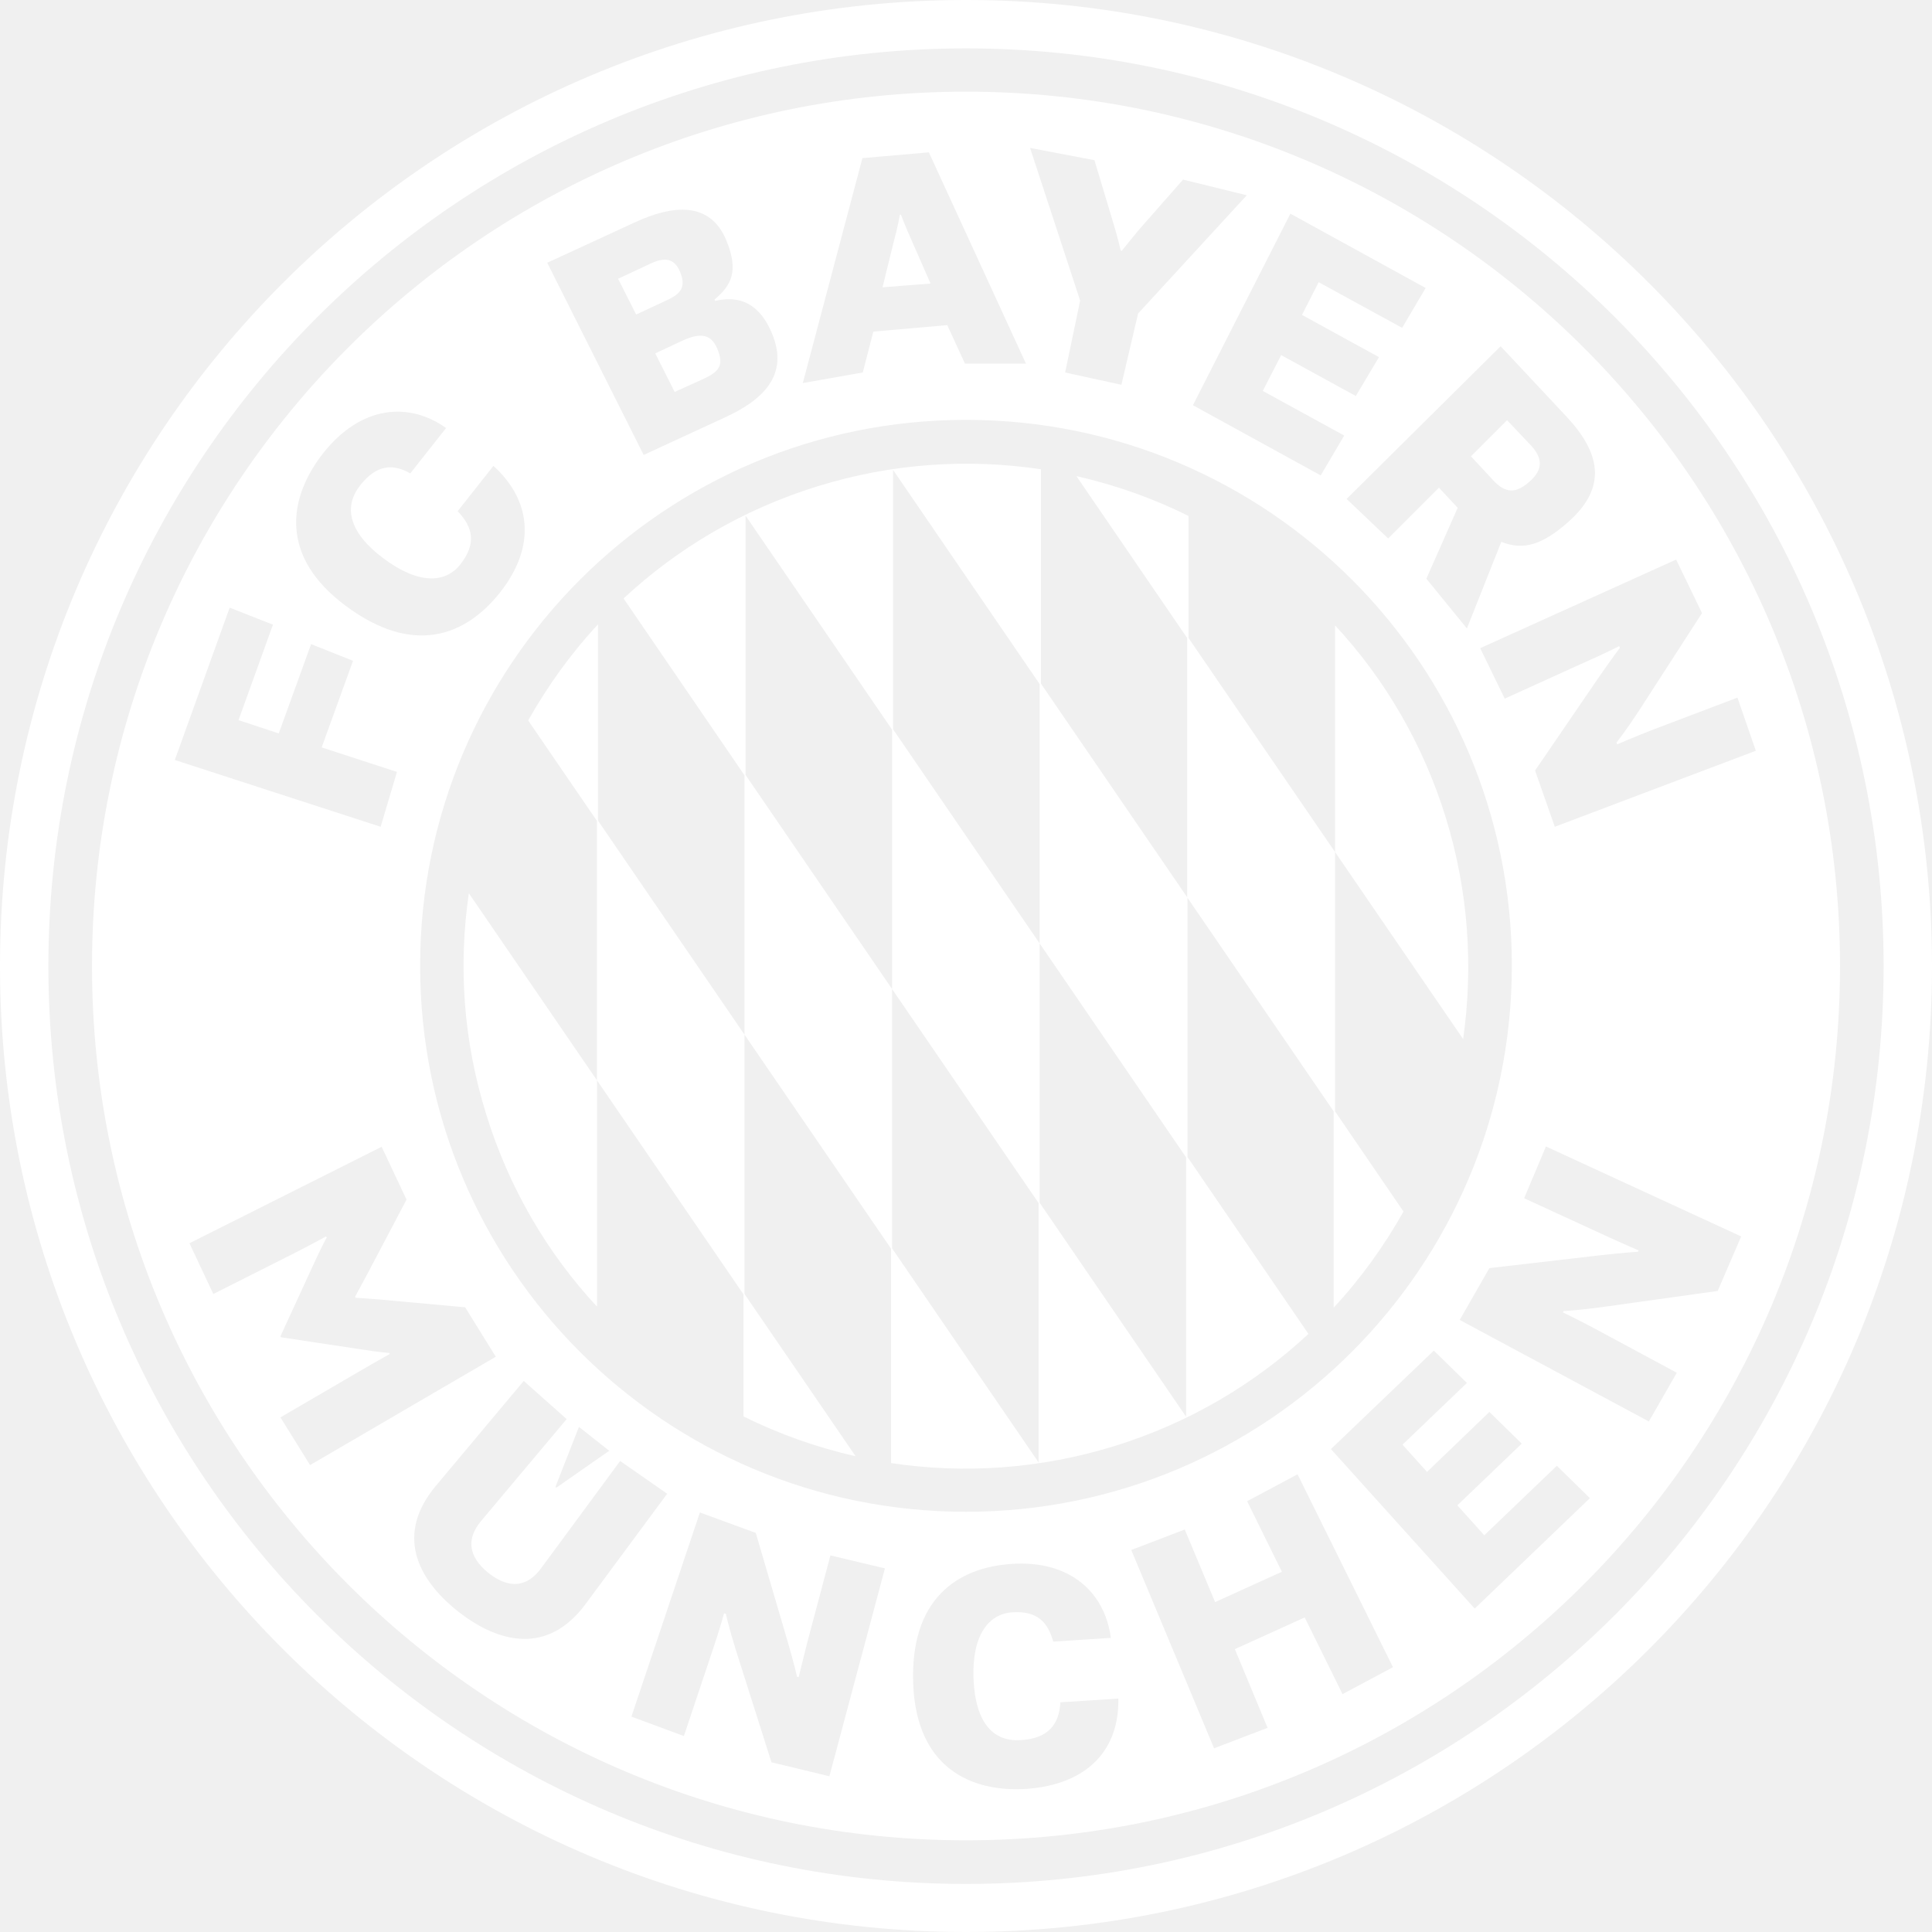
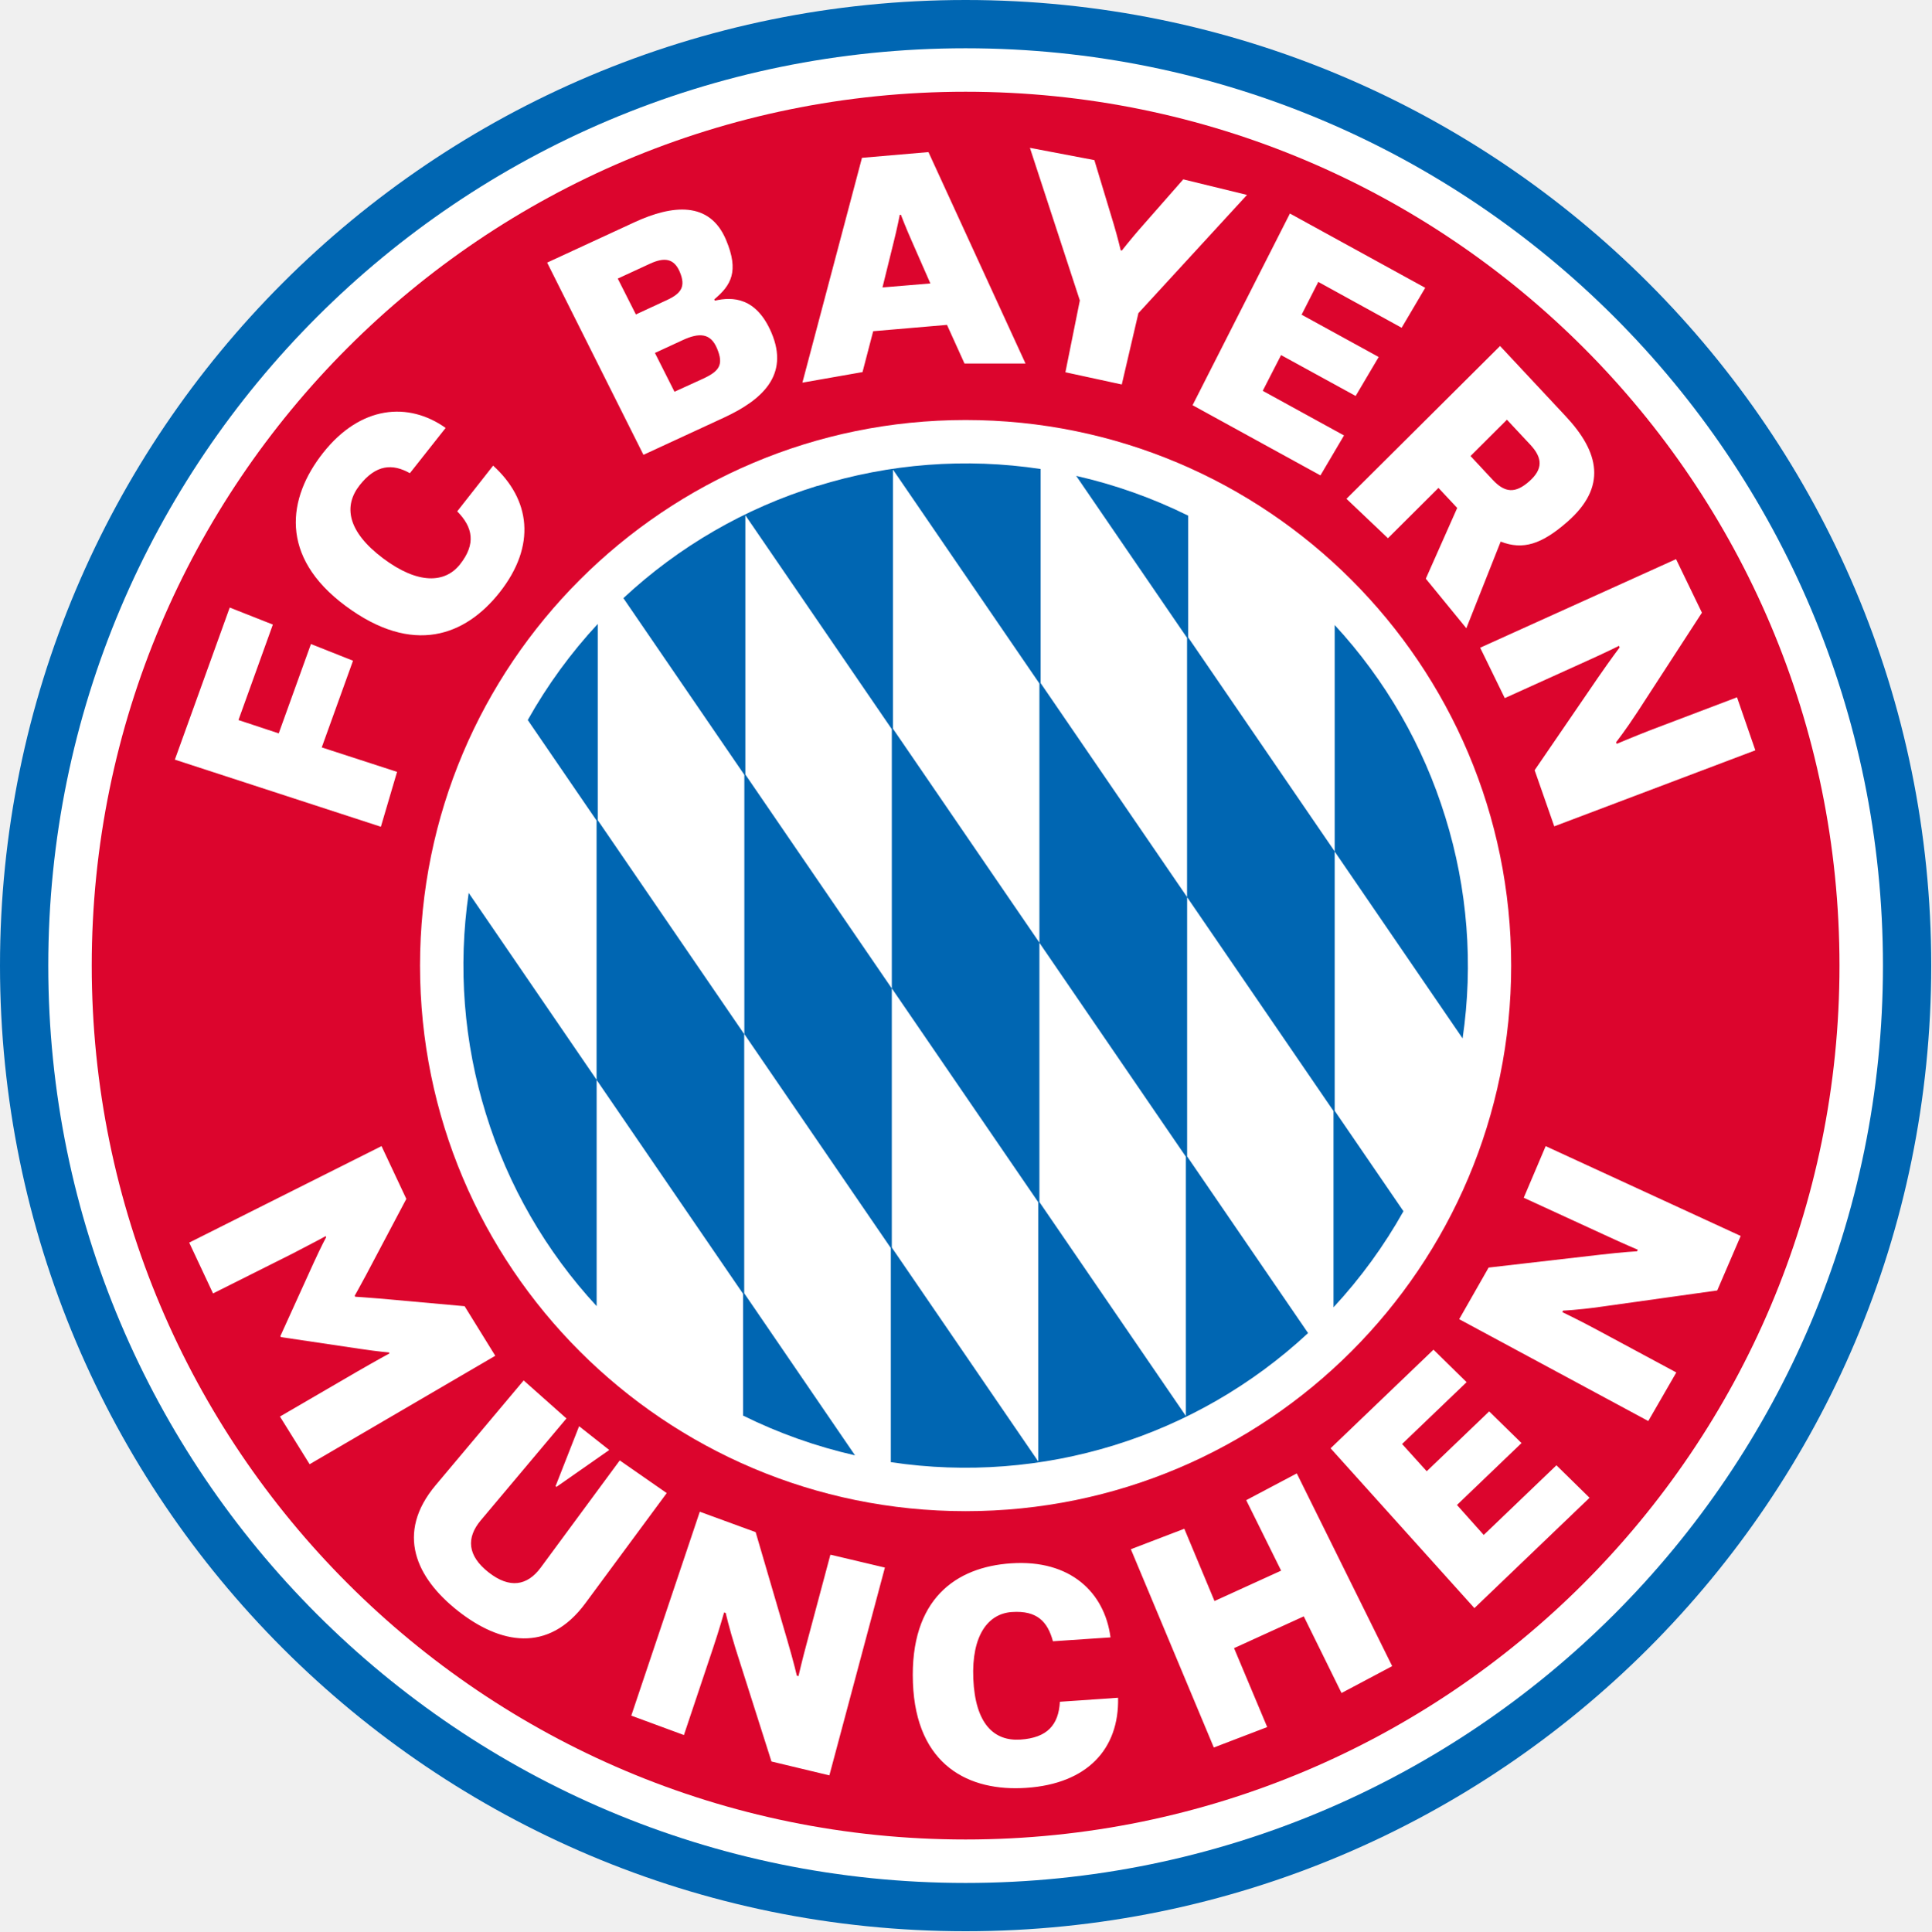
- <svg xmlns="http://www.w3.org/2000/svg" width="72" height="72" viewBox="0 0 72 72" fill="none">
-   <path d="M18.121 41.531C18.972 44.287 20.407 46.713 22.248 48.694V40.261L17.473 33.289C17.08 35.968 17.258 38.775 18.121 41.531ZM27.746 48.224V38.559L22.286 30.583V23.268C21.27 24.36 20.407 25.567 19.683 26.849L22.248 30.596V40.261L27.708 48.237V52.784C29.029 53.444 30.438 53.94 31.886 54.27L27.746 48.224ZM33.245 36.858L38.705 44.834V54.499L33.245 46.523V36.858L27.785 28.881V19.216L33.245 27.192V36.858ZM38.743 35.156L33.283 27.18V17.514L38.743 25.49V35.156L44.203 43.132V52.797L38.743 44.821V35.156ZM30.464 18.124C27.67 18.988 25.232 20.448 23.238 22.302L27.746 28.894V38.559L33.207 46.535V54.524C35.911 54.931 38.743 54.753 41.537 53.889C44.331 53.025 46.769 51.565 48.762 49.711L44.254 43.119V33.454L38.794 25.478V17.489C36.089 17.082 33.245 17.26 30.464 18.124ZM49.753 41.417V31.752L44.292 23.776V19.229C42.972 18.569 41.562 18.073 40.115 17.743L44.242 23.776V33.441L49.702 41.417V48.733C50.718 47.64 51.581 46.434 52.305 45.151L49.753 41.417ZM53.88 30.469C53.029 27.713 51.594 25.287 49.753 23.306V31.752L54.527 38.724C54.908 36.032 54.73 33.225 53.88 30.469Z" fill="white" />
-   <path fill-rule="evenodd" clip-rule="evenodd" d="M3.429 35.993C3.429 18.009 18.006 3.416 36 3.416C53.981 3.416 68.572 18.009 68.572 36.006C68.572 53.99 53.981 68.583 36 68.583C18.006 68.583 3.416 53.99 3.429 35.993ZM15.657 35.993C15.657 47.233 24.762 56.34 36 56.34C47.226 56.34 56.33 47.233 56.343 35.993C56.343 24.753 47.238 15.647 36 15.647C24.762 15.647 15.657 24.753 15.657 35.993ZM15.15 44.706L14.223 42.737L7.061 46.332L7.95 48.224L10.947 46.713C11.645 46.357 12.153 46.078 12.153 46.078L12.178 46.116C12.178 46.116 12.001 46.421 11.696 47.094L10.451 49.799L10.477 49.837L13.423 50.282C14.147 50.396 14.502 50.421 14.502 50.421L14.527 50.459C14.527 50.459 14.02 50.739 13.347 51.133L10.451 52.822L11.556 54.6L18.477 50.561L17.334 48.719L14.134 48.427C13.651 48.389 13.258 48.364 13.258 48.364L13.232 48.326C13.232 48.326 13.423 47.97 13.651 47.551L15.15 44.706ZM19.518 51.463L21.118 52.885L17.918 56.696C17.397 57.331 17.423 57.991 18.21 58.626C19.01 59.248 19.658 59.121 20.153 58.461L23.111 54.447L24.864 55.667L21.829 59.769C20.445 61.649 18.642 61.281 17.08 60.061C15.518 58.829 14.743 57.165 16.242 55.375L19.518 51.463ZM22.705 54.066L20.737 55.438L20.699 55.413L21.575 53.177L22.705 54.066ZM28.166 57.127L26.083 56.365L23.531 63.973L25.487 64.697L26.579 61.433C26.807 60.76 26.985 60.125 26.985 60.125L27.049 60.138C27.049 60.138 27.163 60.658 27.417 61.471L28.75 65.675L30.909 66.196L32.979 58.448L30.947 57.966L30.096 61.166C29.906 61.903 29.766 62.5 29.766 62.5L29.703 62.487C29.703 62.487 29.601 62.017 29.347 61.154L28.166 57.127ZM41.677 63.3C41.715 65.205 40.534 66.501 38.261 66.666C36.14 66.805 34.146 65.84 34.032 62.741C33.918 59.604 35.657 58.423 37.689 58.283C39.899 58.131 41.181 59.363 41.397 61.039L39.251 61.179C39.048 60.455 38.667 60.023 37.715 60.087C36.826 60.15 36.216 60.963 36.28 62.576C36.356 64.265 37.054 64.913 38.045 64.85C39.035 64.786 39.467 64.303 39.518 63.44L41.677 63.3ZM44.153 57.001L42.159 57.763L45.245 65.154L47.239 64.392L46.02 61.459L48.623 60.277L50.032 63.135L51.912 62.132L48.356 54.943L46.477 55.946L47.772 58.575L45.283 59.706L44.153 57.001ZM49.6 54.003L53.435 50.333L54.667 51.539L52.267 53.838L53.181 54.854L55.505 52.619L56.711 53.8L54.311 56.099L55.315 57.216L58.019 54.625L59.251 55.832L54.959 59.947L49.6 54.003ZM55.505 47.259L54.4 49.19L61.448 52.974L62.489 51.158L59.467 49.532C58.832 49.19 58.248 48.91 58.248 48.91L58.273 48.859C58.273 48.859 58.794 48.834 59.645 48.72L64.013 48.11L64.889 46.078L57.613 42.725L56.8 44.655L59.81 46.04C60.496 46.357 61.067 46.599 61.067 46.599L61.042 46.649C61.042 46.649 60.572 46.675 59.67 46.776L55.505 47.259ZM8.559 22.645L10.172 23.28L8.889 26.837L10.388 27.332L11.594 24.004L13.156 24.627L11.988 27.853L14.794 28.767L14.185 30.812L6.515 28.323L8.559 22.645ZM18.63 22.086C20.014 20.334 19.773 18.619 18.389 17.362L17.055 19.051C17.64 19.661 17.754 20.27 17.157 21.032C16.598 21.744 15.595 21.782 14.3 20.816C12.954 19.813 12.814 18.86 13.424 18.086C14.033 17.311 14.643 17.273 15.29 17.641L16.624 15.952C15.239 14.961 13.449 15.114 12.052 16.879C10.732 18.556 10.401 20.74 12.89 22.582C15.417 24.462 17.36 23.687 18.63 22.086ZM23.645 8.293C25.067 7.633 26.451 7.493 27.061 8.941C27.556 10.122 27.238 10.643 26.629 11.164L26.654 11.214C27.314 11.062 28.203 11.087 28.762 12.408C29.435 13.996 28.407 14.923 26.984 15.571L23.988 16.955L20.394 9.792L23.645 8.293ZM24.851 11.189C25.41 10.935 25.562 10.668 25.346 10.135C25.13 9.614 24.762 9.576 24.229 9.83L23.035 10.389L23.708 11.722L24.851 11.189ZM26.21 14.123C26.819 13.843 26.984 13.602 26.73 12.992C26.489 12.421 26.07 12.408 25.448 12.688L24.419 13.17L25.143 14.605L26.21 14.123ZM35.962 13.552H38.235L34.616 5.677L32.14 5.893L29.918 14.276L32.153 13.882L32.546 12.358L35.302 12.117L35.962 13.552ZM33.994 9.005L34.679 10.567L32.889 10.707L33.295 9.056C33.448 8.497 33.537 8.002 33.537 8.002H33.575C33.575 8.002 33.753 8.471 33.994 9.005ZM40.254 11.202L38.387 5.512L40.787 5.969L41.511 8.382C41.651 8.84 41.765 9.335 41.765 9.335L41.803 9.348C41.803 9.348 42.121 8.954 42.425 8.586L44.089 6.693L46.464 7.277L42.413 11.684L41.791 14.339L39.695 13.882L40.254 11.202ZM53.13 10.732L48.089 7.963L44.457 15.101L49.219 17.717L50.095 16.231L47.06 14.568L47.746 13.234L50.527 14.758L51.391 13.31L48.521 11.735L49.143 10.516L52.254 12.218L53.13 10.732ZM55.924 12.904L58.375 15.521C59.632 16.867 59.924 18.149 58.438 19.458C57.486 20.296 56.787 20.524 55.949 20.194L54.667 23.42L53.156 21.566L54.324 18.924L53.625 18.175L51.733 20.067L50.184 18.594L55.924 12.904ZM54.819 17.006L55.644 17.895C56.102 18.391 56.495 18.404 57.003 17.946C57.511 17.502 57.498 17.07 57.041 16.587L56.165 15.66L54.819 17.006ZM57.207 28.716L57.943 30.811L65.435 27.979L64.749 25.998L61.537 27.217C60.864 27.484 60.267 27.738 60.267 27.738L60.242 27.674C60.242 27.674 60.584 27.242 61.042 26.544L63.429 22.848L62.464 20.854L55.162 24.156L56.077 26.036L59.099 24.664C59.797 24.36 60.343 24.08 60.343 24.08L60.369 24.144C60.369 24.144 60.077 24.525 59.569 25.261L57.207 28.716Z" fill="white" />
-   <path fill-rule="evenodd" clip-rule="evenodd" d="M0 36.006C0 16.117 16.114 0 36 0C55.873 0 71.987 16.117 72 35.994C72 55.883 55.886 72 36 72C16.114 72 0 55.883 0 36.006ZM1.803 36.006C1.803 17.12 17.117 1.803 36 1.803C54.883 1.803 70.197 17.107 70.197 36.006C70.197 54.892 54.883 70.209 36 70.209C17.117 70.209 1.803 54.892 1.803 36.006Z" fill="white" />
+ <svg xmlns="http://www.w3.org/2000/svg" viewBox="0 0 566.93 566.93">
+   <defs>
+     <style>.cls-1{fill:none}.cls-2{fill:#0066b2}.cls-3{fill:#fff}.cls-4{fill:#dc052d}.cls-5{clip-path:url(#clip-path)}</style>
+     <clipPath id="clip-path">
+       <path class="cls-1" d="M136.03 136.03H430.9V430.9H136.03z" />
+     </clipPath>
+   </defs>
+   <g id="Ringe">
+     <path class="cls-2" d="M283.46 0C126.91 0 0 126.91 0 283.46s126.91 283.47 283.46 283.47S566.93 440 566.93 283.46 440 0 283.46 0z" />
+     <path class="cls-3" d="M283.46 14.17c-148.72 0-269.29 120.57-269.29 269.29s120.57 269.3 269.29 269.3 269.3-120.57 269.3-269.3S432.19 14.17 283.46 14.17z" />
+     <path class="cls-4" d="M283.46 26.93c-141.68 0-256.53 114.86-256.53 256.53S141.79 540 283.46 540 540 425.15 540 283.46 425.15 26.93 283.46 26.93zm0 416.69a160.16 160.16 0 1 1 160.16-160.16 160.15 160.15 0 0 1-160.16 160.16z" />
+   </g>
+   <path class="cls-5 cls-2" d="M142.65 327a146.77 146.77 0 0 0 32.5 56.43V317l-37.56-54.87a146.84 146.84 0 0 0 5.06 64.87m75.82 52.65v-76.07l-43-62.81v-57.61a147.82 147.82 0 0 0-20.54 28.21l20.2 29.51V317l43 62.8v35.76A148 148 0 0 0 251 427.23zm43.33-89.52l43 62.8v76.11l-43-62.81v-76.06l-43-62.81v-76.11l43 62.8zm43.33-13.41l-43-62.81v-76.07l43 62.81v76.11l43 62.81v76.11l-43-62.81zm-65.24-134.07A146.81 146.81 0 0 0 183 175.59l35.51 51.87v76.11l43 62.8v62.86A147.7 147.7 0 0 0 384 391.34l-35.51-51.87v-76.12l-43-62.81v-62.86a146.81 146.81 0 0 0-65.58 5m151.9 183.4v-76.14l-43-62.81v-35.75a147.86 147.86 0 0 0-32.88-11.68l32.54 47.54v76.11l43 62.81v57.61a147.83 147.83 0 0 0 20.53-28.2zm32.49-86.17a146.84 146.84 0 0 0-32.49-56.43v66.49l37.55 54.86a146.8 146.8 0 0 0-5.06-64.92" id="Rapport" />
+   <path class="cls-3" d="M112 336.45l7.28 15.5-11.84 22.38c-1.78 3.33-3.32 6.05-3.32 6.05l.16.29s3.13.19 6.89.51l25.22 2.27 9 14.55-54.5 31.84-8.71-14L105 402.56c5.32-3.08 9.33-5.25 9.33-5.25l-.16-.29s-2.75-.2-8.5-1.05l-23.21-3.45-.16-.29 9.7-21.35c2.42-5.28 3.75-7.7 3.75-7.7l-.16-.29s-4 2.18-9.49 5L62.54 379.7l-7-14.92zm41.72 68.79l12.56 11.16-25.22 30c-4.14 5-3.93 10.22 2.33 15.15s11.4 3.91 15.28-1.28l23.26-31.55 13.79 9.59-23.88 32.34c-10.95 14.84-25.13 11.91-37.39 2.26S116 450.16 127.88 436zm25.13 20.42l-15.5 10.83-.26-.21 6.91-17.6zm26.58 18.12l16.4 6 9.27 31.66c2 6.85 2.82 10.47 2.82 10.47l.48.14s1.07-4.71 2.64-10.47l6.73-25.19 16 3.79-16.3 61-17-4.08-10.53-33.1c-2-6.43-2.9-10.5-2.9-10.5l-.48-.14s-1.41 5-3.19 10.31l-8.6 25.67-15.45-5.7zm122.79 54.61c.35 15-9 25.24-26.91 26.45C284.58 526 268.92 518.38 268 494c-.93-24.73 12.76-34 28.82-35.07 17.39-1.18 27.45 8.54 29.18 21.74l-16.9 1.14c-1.55-5.72-4.61-9.09-12.06-8.58-7 .47-11.85 6.88-11.32 19.57.57 13.27 6.07 18.39 13.86 17.87s11.19-4.25 11.56-11.1zm3.78-43.61l15.67-6 8.86 21.22 19.56-8.92-10.25-20.69 14.85-7.86 28 56.58-14.87 7.89-11.08-22.5-20.47 9.33L372 507l-15.67 6L332 454.85zm58.61-29.62l30.21-28.95 9.72 9.54-18.94 18.15 7.23 8 18.34-17.57 9.49 9.3-18.95 18.17 7.86 8.8 21.34-20.45 9.72 9.54-33.8 32.39zm37.75-37.9l8.64-15.15 32.78-3.78c7.09-.82 10.8-1 10.8-1l.22-.45s-4.43-1.88-9.8-4.38l-23.69-10.89 6.44-15.15L511 362.83l-6.89 16-34.41 4.82c-6.68.94-10.84 1.09-10.84 1.09l-.22.45s4.64 2.22 9.62 4.89l23.84 12.82-8.23 14.26zM67.44 178.35l12.66 5L70 211.38l11.82 3.91 9.46-26.23 12.35 4.9-9.18 25.45 22.11 7.18-4.75 16.11L51.33 223zm77.32-41.66c10.91 9.89 12.79 23.44 1.89 37.24-10 12.63-25.34 18.69-45.21 3.94-19.61-14.54-17-31.74-6.62-44.9 11-13.94 25.05-15.11 36-7.35l-10.5 13.29c-5.12-2.88-9.93-2.56-14.72 3.5s-3.73 13.56 6.9 21.53c10.17 7.61 18.11 7.33 22.54 1.73 4.73-6 3.81-10.85-.82-15.56zm41.48-71.44c11.15-5.15 22.07-6.27 26.88 5.13 3.95 9.33 1.44 13.41-3.43 17.5l.17.38c5.2-1.21 12.17-1 16.61 9.42 5.33 12.53-2.84 19.78-14 24.94l-23.58 10.9-28.27-56.43zm9.47 22.87c4.37-2 5.62-4.06 3.86-8.27-1.7-4.06-4.58-4.37-8.8-2.42l-9.42 4.35 5.32 10.53zm10.66 23.06c4.82-2.23 6.14-4.12 4.1-8.94-1.9-4.51-5.24-4.62-10.07-2.39l-8.14 3.76L198 115zm94.68-4.46h-17.91L278 95.37l-21.67 1.86-3.13 12-17.65 3.1 17.49-66 19.52-1.68zm-27.93-23.51l-5.39-12.28c-1.86-4.17-3.26-7.88-3.26-7.88h-.33s-.75 3.9-1.87 8.33l-3.21 13zM317 88.2l-14.66-44.8 18.92 3.6L327 66c1.08 3.63 2 7.49 2 7.49l.32.07s2.46-3.12 4.95-6l13.09-14.91 18.71 4.57-31.88 34.71-4.88 20.94-16.55-3.59zm61.67-25.52l39.72 21.81-6.92 11.73L387 82.76l-4.9 9.62 22.63 12.42-6.76 11.44-21.9-12-5.38 10.49 23.86 13.1-6.92 11.73-37.54-20.61zm61.69 38.89l19.27 20.62c9.86 10.55 12.22 20.73.48 31-7.5 6.56-13 8.37-19.57 5.8l-10.08 25.44-11.9-14.55 9.22-20.77-5.5-5.88L407.45 158l-12.18-11.57zm-8.67 32.3l6.52 7c3.63 3.88 6.68 4 10.73.42s3.93-6.85.3-10.74l-6.86-7.34zm24.58 108.71l-5.76-16.48 18.63-27.22c4-5.78 6.32-8.82 6.32-8.82l-.19-.46s-4.32 2.15-9.78 4.59l-23.75 10.75-7.22-14.8 57.5-26 7.6 15.72L480.7 209c-3.63 5.55-6.28 8.9-6.28 8.9l.19.46s4.72-2 10-4.06l25.31-9.6 5.38 15.56z" id="Schrift" />
</svg>
